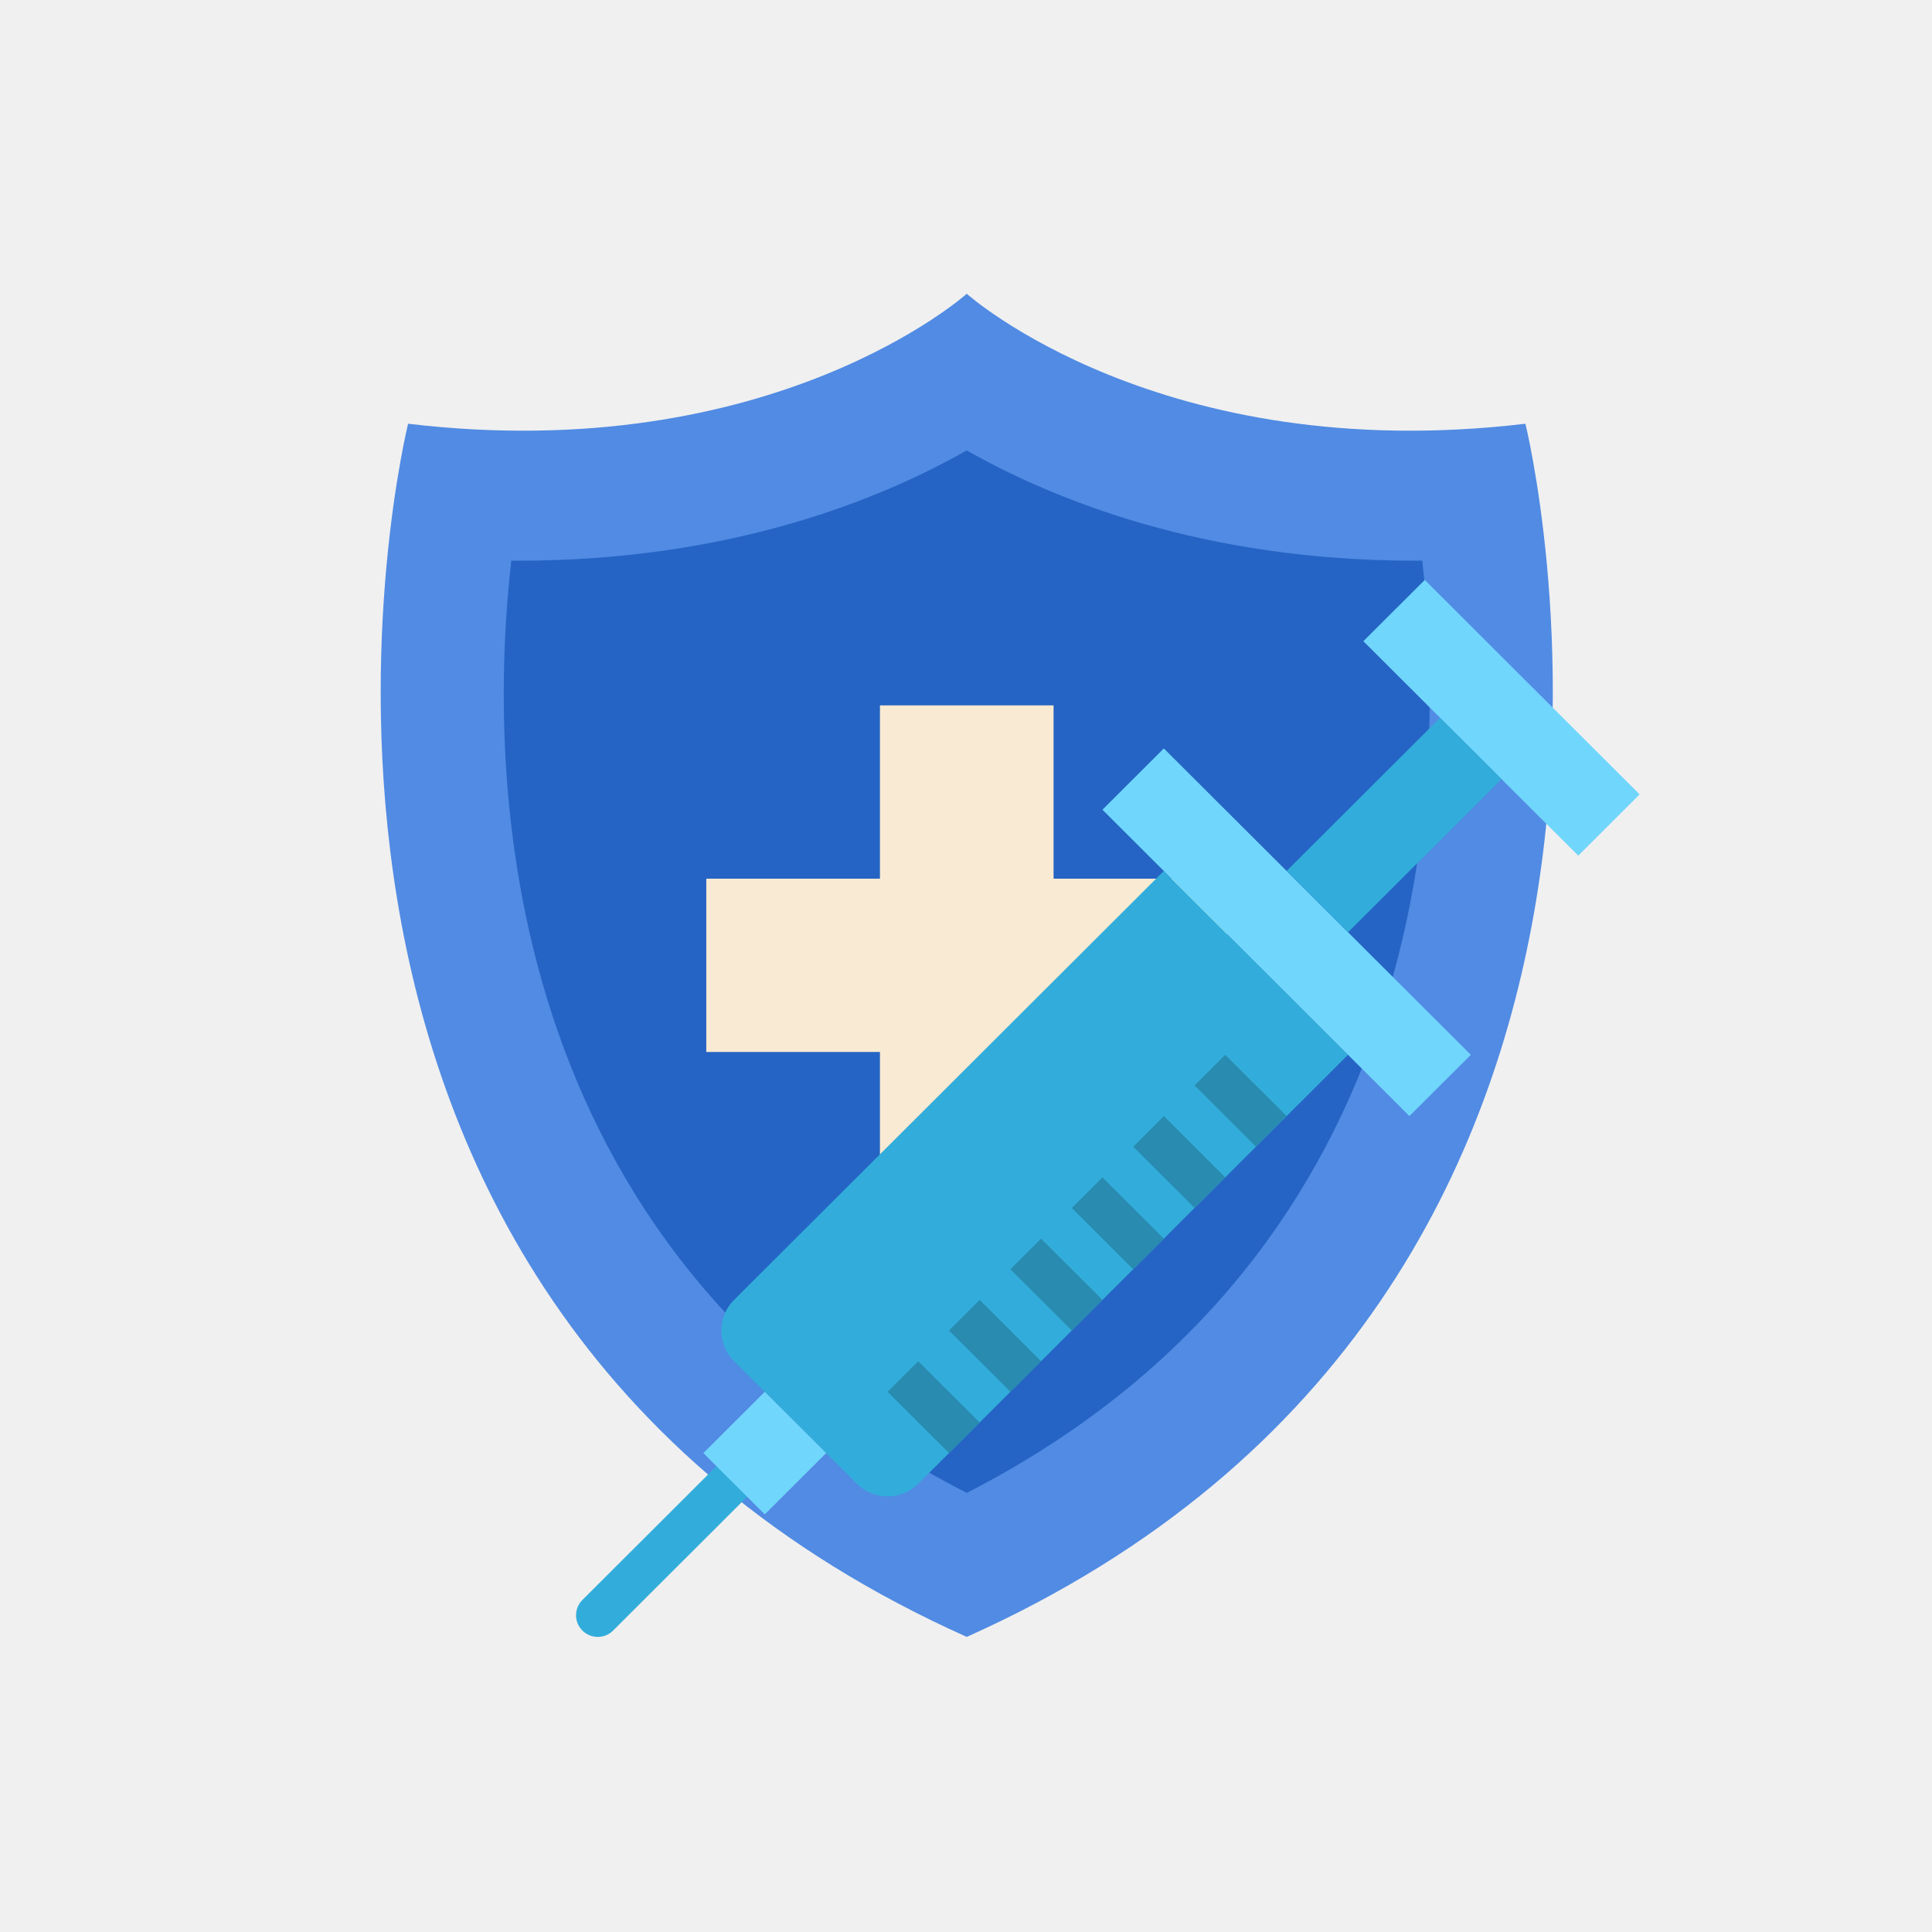
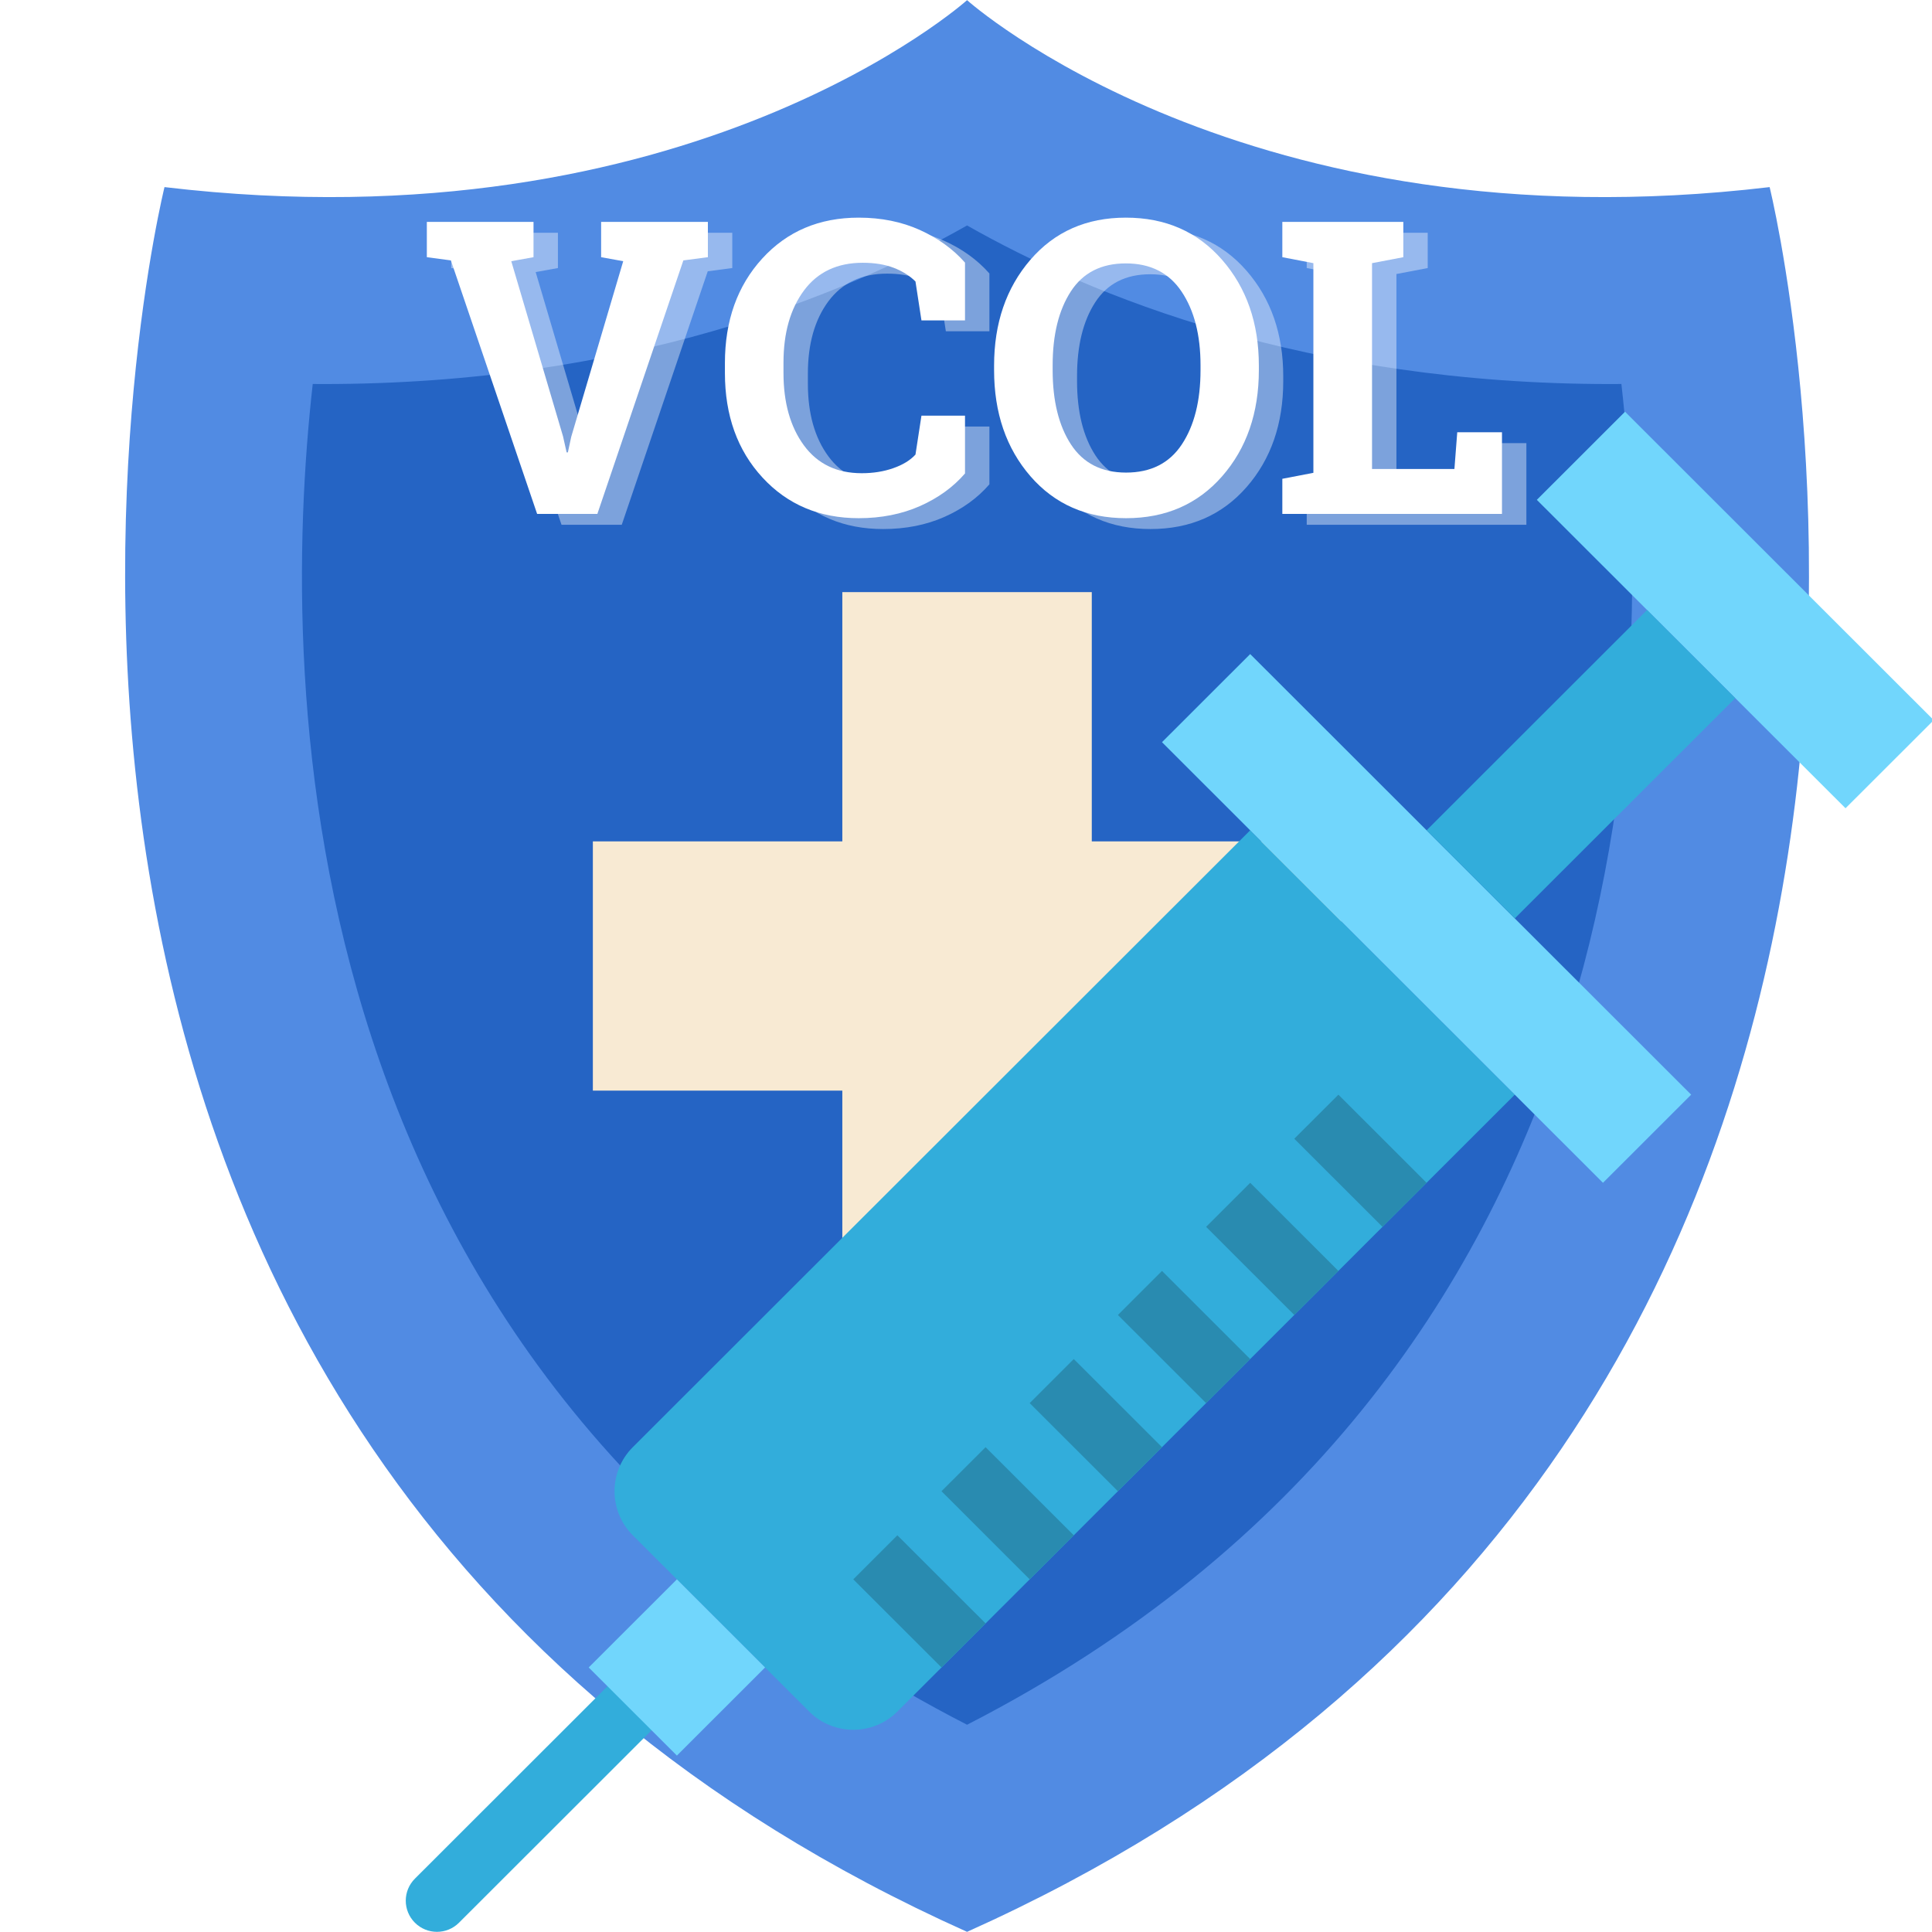
<svg xmlns="http://www.w3.org/2000/svg" width="512" zoomAndPan="magnify" viewBox="0 0 384 384" height="512" preserveAspectRatio="xMidYMid meet" version="1.0">
  <defs>
-     <clipPath id="f592f0a507">
-       <path d="M 75 58.367 L 309 58.367 L 309 325.367 L 75 325.367 Z M 75 58.367 " clip-rule="nonzero" />
-     </clipPath>
-     <clipPath id="59ee9d2358">
-       <path d="M 114 286 L 154 286 L 154 325.367 L 114 325.367 Z M 114 286 " clip-rule="nonzero" />
-     </clipPath>
+     <g />
  </defs>
-   <g clip-path="url(#f592f0a507)">
-     <path fill="#518be3" d="M 303.188 84.223 C 230.586 92.832 192.148 58.387 192.148 58.387 C 192.148 58.387 153.715 92.832 81.113 84.223 C 81.113 84.223 38.406 256.457 192.148 325.348 C 345.895 256.457 303.188 84.223 303.188 84.223 Z M 303.188 84.223 " fill-opacity="1" fill-rule="nonzero" />
+   <rect x="-38.4" width="460.8" fill="#ffffff" y="-38.4" height="460.8" fill-opacity="1" />
+   <rect x="-38.4" width="460.8" fill="#ffffff" y="-38.4" height="460.8" fill-opacity="1" />
+   <path fill="#518be3" d="M 351.727 37.188 C 247.426 49.57 192.211 0.031 192.211 0.031 C 192.211 0.031 136.992 49.57 32.695 37.188 C 32.695 37.188 -28.66 284.887 192.211 383.969 C 413.078 284.887 351.727 37.188 351.727 37.188 Z M 351.727 37.188 " fill-opacity="1" fill-rule="nonzero" />
+   <path fill="#2564c4" d="M 192.211 342.805 C 56.961 273.406 55.312 137.102 62.16 76.32 C 62.891 76.324 63.617 76.332 64.344 76.332 C 124.578 76.324 167.438 58.883 192.211 44.812 C 216.977 58.883 259.84 76.332 320.074 76.332 C 320.809 76.332 321.535 76.324 322.266 76.32 C 329.105 137.031 327.488 273.387 192.211 342.805 Z M 192.211 342.805 " fill-opacity="1" fill-rule="nonzero" />
+   <path fill="#f8ead3" d="M 266.582 167.23 L 217 167.23 L 217 117.688 L 167.418 117.688 L 167.418 167.23 L 117.836 167.23 L 117.836 216.77 L 167.418 216.77 L 167.418 266.312 L 217 266.312 L 217 216.77 L 266.582 216.77 Z M 266.582 167.23 " fill-opacity="1" fill-rule="nonzero" />
+   <path fill="#32addb" d="M 86.848 383.969 C 85.262 383.969 83.676 383.363 82.465 382.156 C 80.043 379.734 80.043 375.816 82.465 373.398 L 125.848 330.051 C 128.27 327.633 132.191 327.633 134.613 330.051 C 137.035 332.469 137.035 336.391 134.613 338.809 L 91.227 382.156 C 90.02 383.363 88.434 383.969 86.848 383.969 Z M 86.848 383.969 " fill-opacity="1" fill-rule="nonzero" />
+   <path fill="#32addb" d="M 248.484 165.031 L 301.074 217.574 L 178.363 340.184 C 173.527 345.016 165.672 345.016 160.832 340.184 L 125.773 305.152 C 120.934 300.316 120.934 292.469 125.773 287.637 Z M 248.484 165.031 " fill-opacity="1" fill-rule="nonzero" />
+   <path fill="#71d6fc" d="M 134.539 313.91 L 152.066 331.422 L 134.539 348.938 L 117.008 331.422 Z M 134.539 313.91 " fill-opacity="1" fill-rule="nonzero" />
+   <path fill="#71d6fc" d="M 248.484 130 L 336.133 217.574 L 318.605 235.09 L 230.953 147.516 Z M 248.484 130 " fill-opacity="1" fill-rule="nonzero" />
+   <path fill="#71d6fc" d="M 322.988 81.832 L 384.344 143.137 L 366.812 160.648 L 305.457 99.348 Z M 322.988 81.832 " fill-opacity="1" fill-rule="nonzero" />
+   <path fill="#32addb" d="M 327.367 121.242 L 344.898 138.758 L 301.074 182.543 L 283.543 165.031 Z M 327.367 121.242 " fill-opacity="1" fill-rule="nonzero" />
+   <path fill="#298bb0" d="M 257.25 226.332 L 266.016 217.574 L 283.543 235.09 L 274.777 243.844 Z M 257.25 226.332 " fill-opacity="1" fill-rule="nonzero" />
+   <path fill="#298bb0" d="M 239.723 243.844 L 248.488 235.09 L 266.016 252.609 L 257.25 261.363 Z M 239.723 243.844 " fill-opacity="1" fill-rule="nonzero" />
+   <path fill="#298bb0" d="M 222.191 261.363 L 230.953 252.605 L 248.484 270.121 L 239.723 278.879 Z M 222.191 261.363 " fill-opacity="1" fill-rule="nonzero" />
+   <path fill="#298bb0" d="M 204.66 278.875 L 213.422 270.121 L 230.953 287.633 L 222.188 296.391 Z M 204.66 278.875 " fill-opacity="1" fill-rule="nonzero" />
+   <path fill="#298bb0" d="M 187.129 296.391 L 195.895 287.637 L 213.426 305.156 L 204.66 313.91 Z M 187.129 296.391 " fill-opacity="1" fill-rule="nonzero" />
+   <path fill="#298bb0" d="M 169.598 313.91 L 178.359 305.152 L 195.895 322.664 L 187.133 331.422 Z M 169.598 313.91 " fill-opacity="1" fill-rule="nonzero" />
+   <g fill="#ffffff" fill-opacity="0.4">
+     <g transform="translate(88.32734, 104.3078)">
+       <g>
+         <path d="M 22.562 -51.031 L 18.141 -50.234 L 28.422 -15.438 L 29.141 -12.234 L 29.391 -12.234 L 30.062 -15.344 L 40.391 -50.234 L 36 -51.031 L 36 -58.047 L 57.219 -58.047 L 57.219 -51.031 L 52.344 -50.391 L 35.25 0 L 23.281 0 L 6.141 -50.391 L 1.359 -51.031 L 1.359 -58.047 L 22.562 -58.047 Z M 22.562 -51.031 " />
+       </g>
+     </g>
  </g>
-   <path fill="#2564c4" d="M 192.148 296.727 C 98.004 248.469 96.855 153.695 101.621 111.434 C 102.133 111.438 102.637 111.441 103.145 111.441 C 145.07 111.438 174.906 99.309 192.148 89.523 C 209.391 99.309 239.227 111.441 281.156 111.441 C 281.668 111.441 282.172 111.438 282.684 111.434 C 287.441 153.645 286.316 248.457 192.148 296.727 Z M 192.148 296.727 " fill-opacity="1" fill-rule="nonzero" />
-   <path fill="#f8ead3" d="M 243.922 174.645 L 209.406 174.645 L 209.406 140.199 L 174.895 140.199 L 174.895 174.645 L 140.379 174.645 L 140.379 209.09 L 174.895 209.09 L 174.895 243.539 L 209.406 243.539 L 209.406 209.09 L 243.922 209.09 Z M 243.922 174.645 " fill-opacity="1" fill-rule="nonzero" />
-   <g clip-path="url(#59ee9d2358)">
-     <path fill="#32addb" d="M 118.809 325.348 C 117.703 325.348 116.598 324.93 115.758 324.086 C 114.07 322.406 114.07 319.68 115.758 318 L 145.957 287.859 C 147.641 286.176 150.371 286.176 152.059 287.859 C 153.742 289.539 153.742 292.266 152.059 293.945 L 121.859 324.086 C 121.016 324.93 119.91 325.348 118.809 325.348 Z M 118.809 325.348 " fill-opacity="1" fill-rule="nonzero" />
+   <g fill="#ffffff" fill-opacity="0.4">
+     <g transform="translate(146.854, 104.3078)">
+       <g>
+         <path d="M 49.797 -38.469 L 41.141 -38.469 L 39.953 -46.203 C 38.805 -47.348 37.363 -48.254 35.625 -48.922 C 33.883 -49.586 31.832 -49.922 29.469 -49.922 C 24.414 -49.922 20.523 -48.086 17.797 -44.422 C 15.078 -40.754 13.719 -35.969 13.719 -30.062 L 13.719 -28.031 C 13.719 -22.125 15.07 -17.32 17.781 -13.625 C 20.488 -9.938 24.316 -8.094 29.266 -8.094 C 31.547 -8.094 33.633 -8.426 35.531 -9.094 C 37.438 -9.758 38.91 -10.66 39.953 -11.797 L 41.141 -19.531 L 49.797 -19.531 L 49.797 -8.047 C 47.461 -5.336 44.477 -3.176 40.844 -1.562 C 37.219 0.039 33.16 0.844 28.672 0.844 C 20.879 0.844 14.5 -1.852 9.531 -7.25 C 4.562 -12.645 2.078 -19.57 2.078 -28.031 L 2.078 -29.984 C 2.078 -38.41 4.547 -45.332 9.484 -50.75 C 14.43 -56.176 20.828 -58.891 28.672 -58.891 C 33.16 -58.891 37.211 -58.07 40.828 -56.438 C 44.441 -54.801 47.43 -52.641 49.797 -49.953 Z M 49.797 -38.469 " />
+       </g>
+     </g>
  </g>
-   <path fill="#32addb" d="M 231.32 173.113 L 267.93 209.652 L 182.512 294.902 C 179.145 298.262 173.676 298.262 170.309 294.902 L 145.902 270.547 C 142.535 267.184 142.535 261.727 145.902 258.367 Z M 231.32 173.113 " fill-opacity="1" fill-rule="nonzero" />
-   <path fill="#71d6fc" d="M 152.004 276.633 L 164.207 288.812 L 152.004 300.992 L 139.801 288.812 Z M 152.004 276.633 " fill-opacity="1" fill-rule="nonzero" />
-   <path fill="#71d6fc" d="M 231.32 148.758 L 292.336 209.652 L 280.133 221.828 L 219.121 160.938 Z M 231.32 148.758 " fill-opacity="1" fill-rule="nonzero" />
-   <path fill="#71d6fc" d="M 283.184 115.266 L 325.891 157.891 L 313.691 170.07 L 270.98 127.445 Z M 283.184 115.266 " fill-opacity="1" fill-rule="nonzero" />
-   <path fill="#32addb" d="M 286.234 142.668 L 298.438 154.848 L 267.93 185.293 L 255.727 173.113 Z M 286.234 142.668 " fill-opacity="1" fill-rule="nonzero" />
-   <path fill="#298bb0" d="M 237.426 215.738 L 243.523 209.652 L 255.727 221.828 L 249.625 227.918 Z M 237.426 215.738 " fill-opacity="1" fill-rule="nonzero" />
-   <path fill="#298bb0" d="M 225.223 227.918 L 231.324 221.828 L 243.527 234.012 L 237.426 240.098 Z M 225.223 227.918 " fill-opacity="1" fill-rule="nonzero" />
-   <path fill="#298bb0" d="M 213.02 240.098 L 219.117 234.008 L 231.324 246.188 L 225.223 252.277 Z M 213.02 240.098 " fill-opacity="1" fill-rule="nonzero" />
-   <path fill="#298bb0" d="M 200.816 252.277 L 206.918 246.188 L 219.117 258.363 L 213.02 264.453 Z M 200.816 252.277 " fill-opacity="1" fill-rule="nonzero" />
-   <path fill="#298bb0" d="M 188.613 264.453 L 194.715 258.367 L 206.918 270.547 L 200.816 276.633 Z M 188.613 264.453 " fill-opacity="1" fill-rule="nonzero" />
-   <path fill="#298bb0" d="M 176.41 276.637 L 182.508 270.547 L 194.715 282.723 L 188.617 288.812 Z M 176.41 276.637 " fill-opacity="1" fill-rule="nonzero" />
+   <g fill="#ffffff" fill-opacity="0.4">
+     <g transform="translate(199.7593, 104.3078)">
+       <g>
+         <path d="M 55.297 -28.594 C 55.297 -20.082 52.863 -13.047 48 -7.484 C 43.133 -1.93 36.77 0.844 28.906 0.844 C 21.062 0.844 14.727 -1.93 9.906 -7.484 C 5.082 -13.047 2.672 -20.082 2.672 -28.594 L 2.672 -29.469 C 2.672 -37.914 5.078 -44.93 9.891 -50.516 C 14.703 -56.098 21.023 -58.891 28.859 -58.891 C 36.734 -58.891 43.109 -56.098 47.984 -50.516 C 52.859 -44.93 55.297 -37.914 55.297 -29.469 Z M 43.703 -29.547 C 43.703 -35.555 42.453 -40.43 39.953 -44.172 C 37.453 -47.922 33.754 -49.797 28.859 -49.797 C 23.973 -49.797 20.328 -47.938 17.922 -44.219 C 15.516 -40.5 14.312 -35.609 14.312 -29.547 L 14.312 -28.594 C 14.312 -22.477 15.523 -17.551 17.953 -13.812 C 20.391 -10.082 24.039 -8.219 28.906 -8.219 C 33.82 -8.219 37.516 -10.082 39.984 -13.812 C 42.461 -17.551 43.703 -22.477 43.703 -28.594 Z M 43.703 -29.547 " />
+       </g>
+     </g>
+   </g>
+   <g fill="#ffffff" fill-opacity="0.4">
+     <g transform="translate(257.4887, 104.3078)">
+       <g>
+         <path d="M 2.234 0 L 2.234 -6.984 L 8.406 -8.172 L 8.406 -49.844 L 2.234 -51.031 L 2.234 -58.047 L 26.281 -58.047 L 26.281 -51.031 L 20.062 -49.844 L 20.062 -8.938 L 36.438 -8.938 L 37 -16.234 L 45.891 -16.234 L 45.891 0 Z M 2.234 0 " />
+       </g>
+     </g>
+   </g>
+   <g fill="#ffffff" fill-opacity="1">
+     <g transform="translate(83.47834, 102.1489)">
+       <g>
+         <path d="M 22.562 -51.031 L 18.141 -50.234 L 28.422 -15.438 L 29.141 -12.234 L 29.391 -12.234 L 30.062 -15.344 L 40.391 -50.234 L 36 -51.031 L 36 -58.047 L 57.219 -58.047 L 57.219 -51.031 L 52.344 -50.391 L 35.25 0 L 23.281 0 L 6.141 -50.391 L 1.359 -51.031 L 1.359 -58.047 L 22.562 -58.047 Z M 22.562 -51.031 " />
+       </g>
+     </g>
+   </g>
+   <g fill="#ffffff" fill-opacity="1">
+     <g transform="translate(142.005, 102.1489)">
+       <g>
+         <path d="M 49.797 -38.469 L 41.141 -38.469 L 39.953 -46.203 C 38.805 -47.348 37.363 -48.254 35.625 -48.922 C 33.883 -49.586 31.832 -49.922 29.469 -49.922 C 24.414 -49.922 20.523 -48.086 17.797 -44.422 C 15.078 -40.754 13.719 -35.969 13.719 -30.062 L 13.719 -28.031 C 13.719 -22.125 15.07 -17.32 17.781 -13.625 C 20.488 -9.938 24.316 -8.094 29.266 -8.094 C 31.547 -8.094 33.633 -8.426 35.531 -9.094 C 37.438 -9.758 38.91 -10.66 39.953 -11.797 L 41.141 -19.531 L 49.797 -19.531 L 49.797 -8.047 C 47.461 -5.336 44.477 -3.176 40.844 -1.562 C 37.219 0.039 33.16 0.844 28.672 0.844 C 20.879 0.844 14.5 -1.852 9.531 -7.25 C 4.562 -12.645 2.078 -19.57 2.078 -28.031 L 2.078 -29.984 C 2.078 -38.41 4.547 -45.332 9.484 -50.75 C 14.43 -56.176 20.828 -58.891 28.672 -58.891 C 33.16 -58.891 37.211 -58.07 40.828 -56.438 C 44.441 -54.801 47.43 -52.641 49.797 -49.953 Z M 49.797 -38.469 " />
+       </g>
+     </g>
+   </g>
+   <g fill="#ffffff" fill-opacity="1">
+     <g transform="translate(194.9103, 102.1489)">
+       <g>
+         <path d="M 55.297 -28.594 C 55.297 -20.082 52.863 -13.047 48 -7.484 C 43.133 -1.93 36.77 0.844 28.906 0.844 C 21.062 0.844 14.727 -1.93 9.906 -7.484 C 5.082 -13.047 2.672 -20.082 2.672 -28.594 L 2.672 -29.469 C 2.672 -37.914 5.078 -44.93 9.891 -50.516 C 14.703 -56.098 21.023 -58.891 28.859 -58.891 C 36.734 -58.891 43.109 -56.098 47.984 -50.516 C 52.859 -44.93 55.297 -37.914 55.297 -29.469 Z M 43.703 -29.547 C 43.703 -35.555 42.453 -40.43 39.953 -44.172 C 37.453 -47.922 33.754 -49.797 28.859 -49.797 C 23.973 -49.797 20.328 -47.938 17.922 -44.219 C 15.516 -40.5 14.312 -35.609 14.312 -29.547 L 14.312 -28.594 C 14.312 -22.477 15.523 -17.551 17.953 -13.812 C 20.391 -10.082 24.039 -8.219 28.906 -8.219 C 33.82 -8.219 37.516 -10.082 39.984 -13.812 C 42.461 -17.551 43.703 -22.477 43.703 -28.594 Z M 43.703 -29.547 " />
+       </g>
+     </g>
+   </g>
+   <g fill="#ffffff" fill-opacity="1">
+     <g transform="translate(252.6397, 102.1489)">
+       <g>
+         <path d="M 2.234 0 L 2.234 -6.984 L 8.406 -8.172 L 8.406 -49.844 L 2.234 -51.031 L 2.234 -58.047 L 26.281 -58.047 L 26.281 -51.031 L 20.062 -49.844 L 20.062 -8.938 L 36.438 -8.938 L 37 -16.234 L 45.891 -16.234 L 45.891 0 Z M 2.234 0 " />
+       </g>
+     </g>
+   </g>
</svg>
